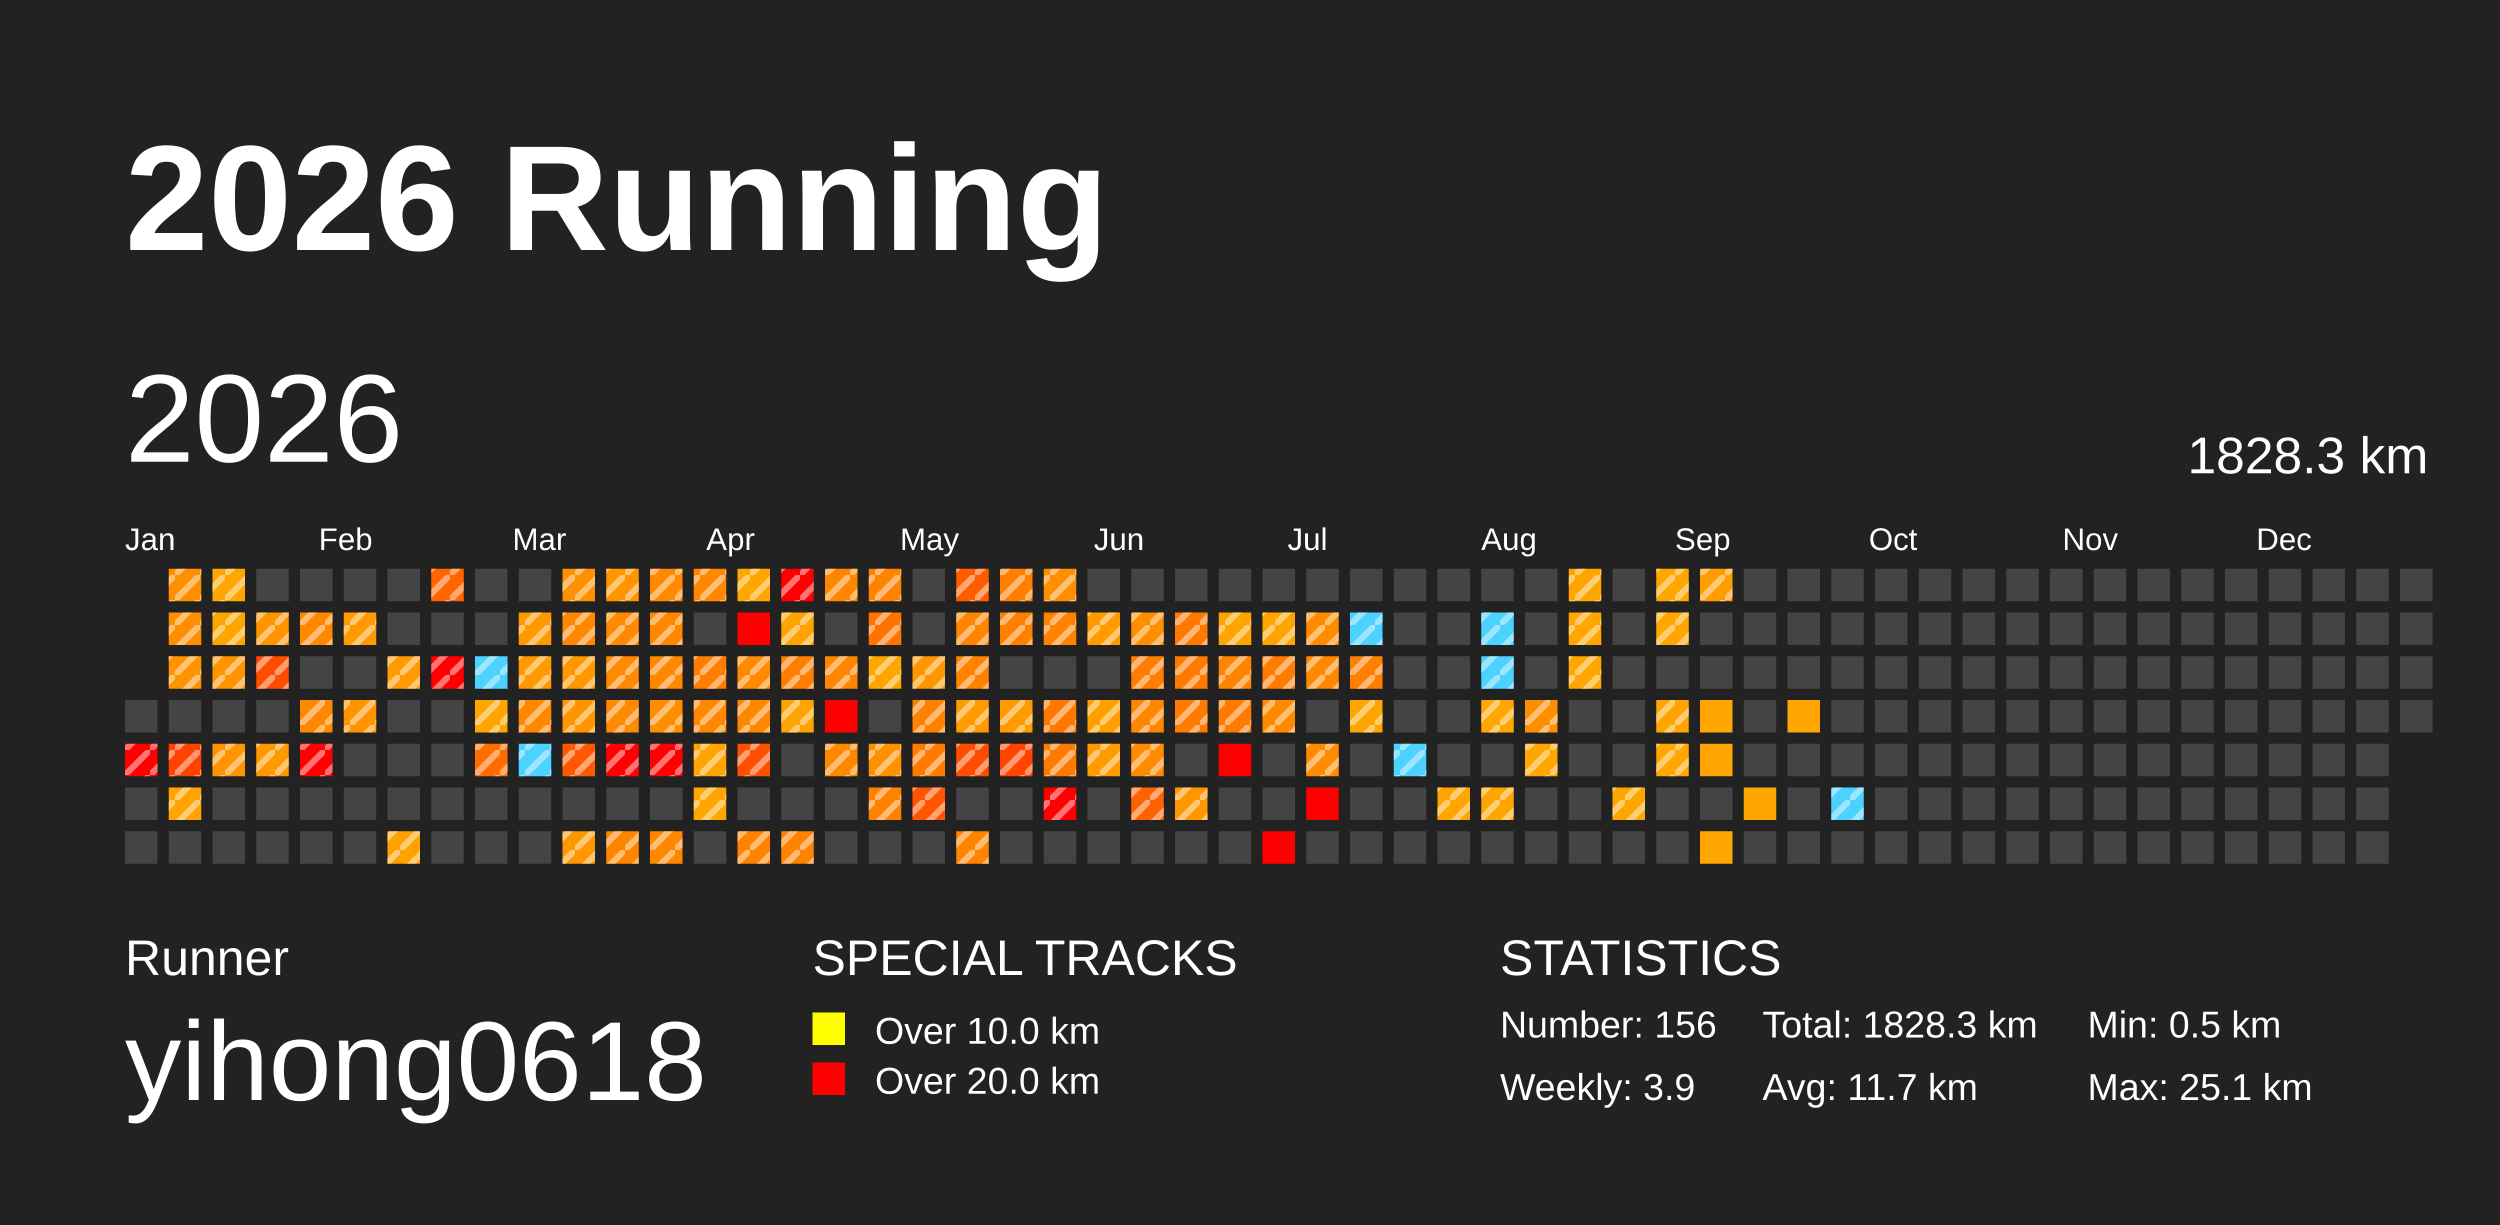
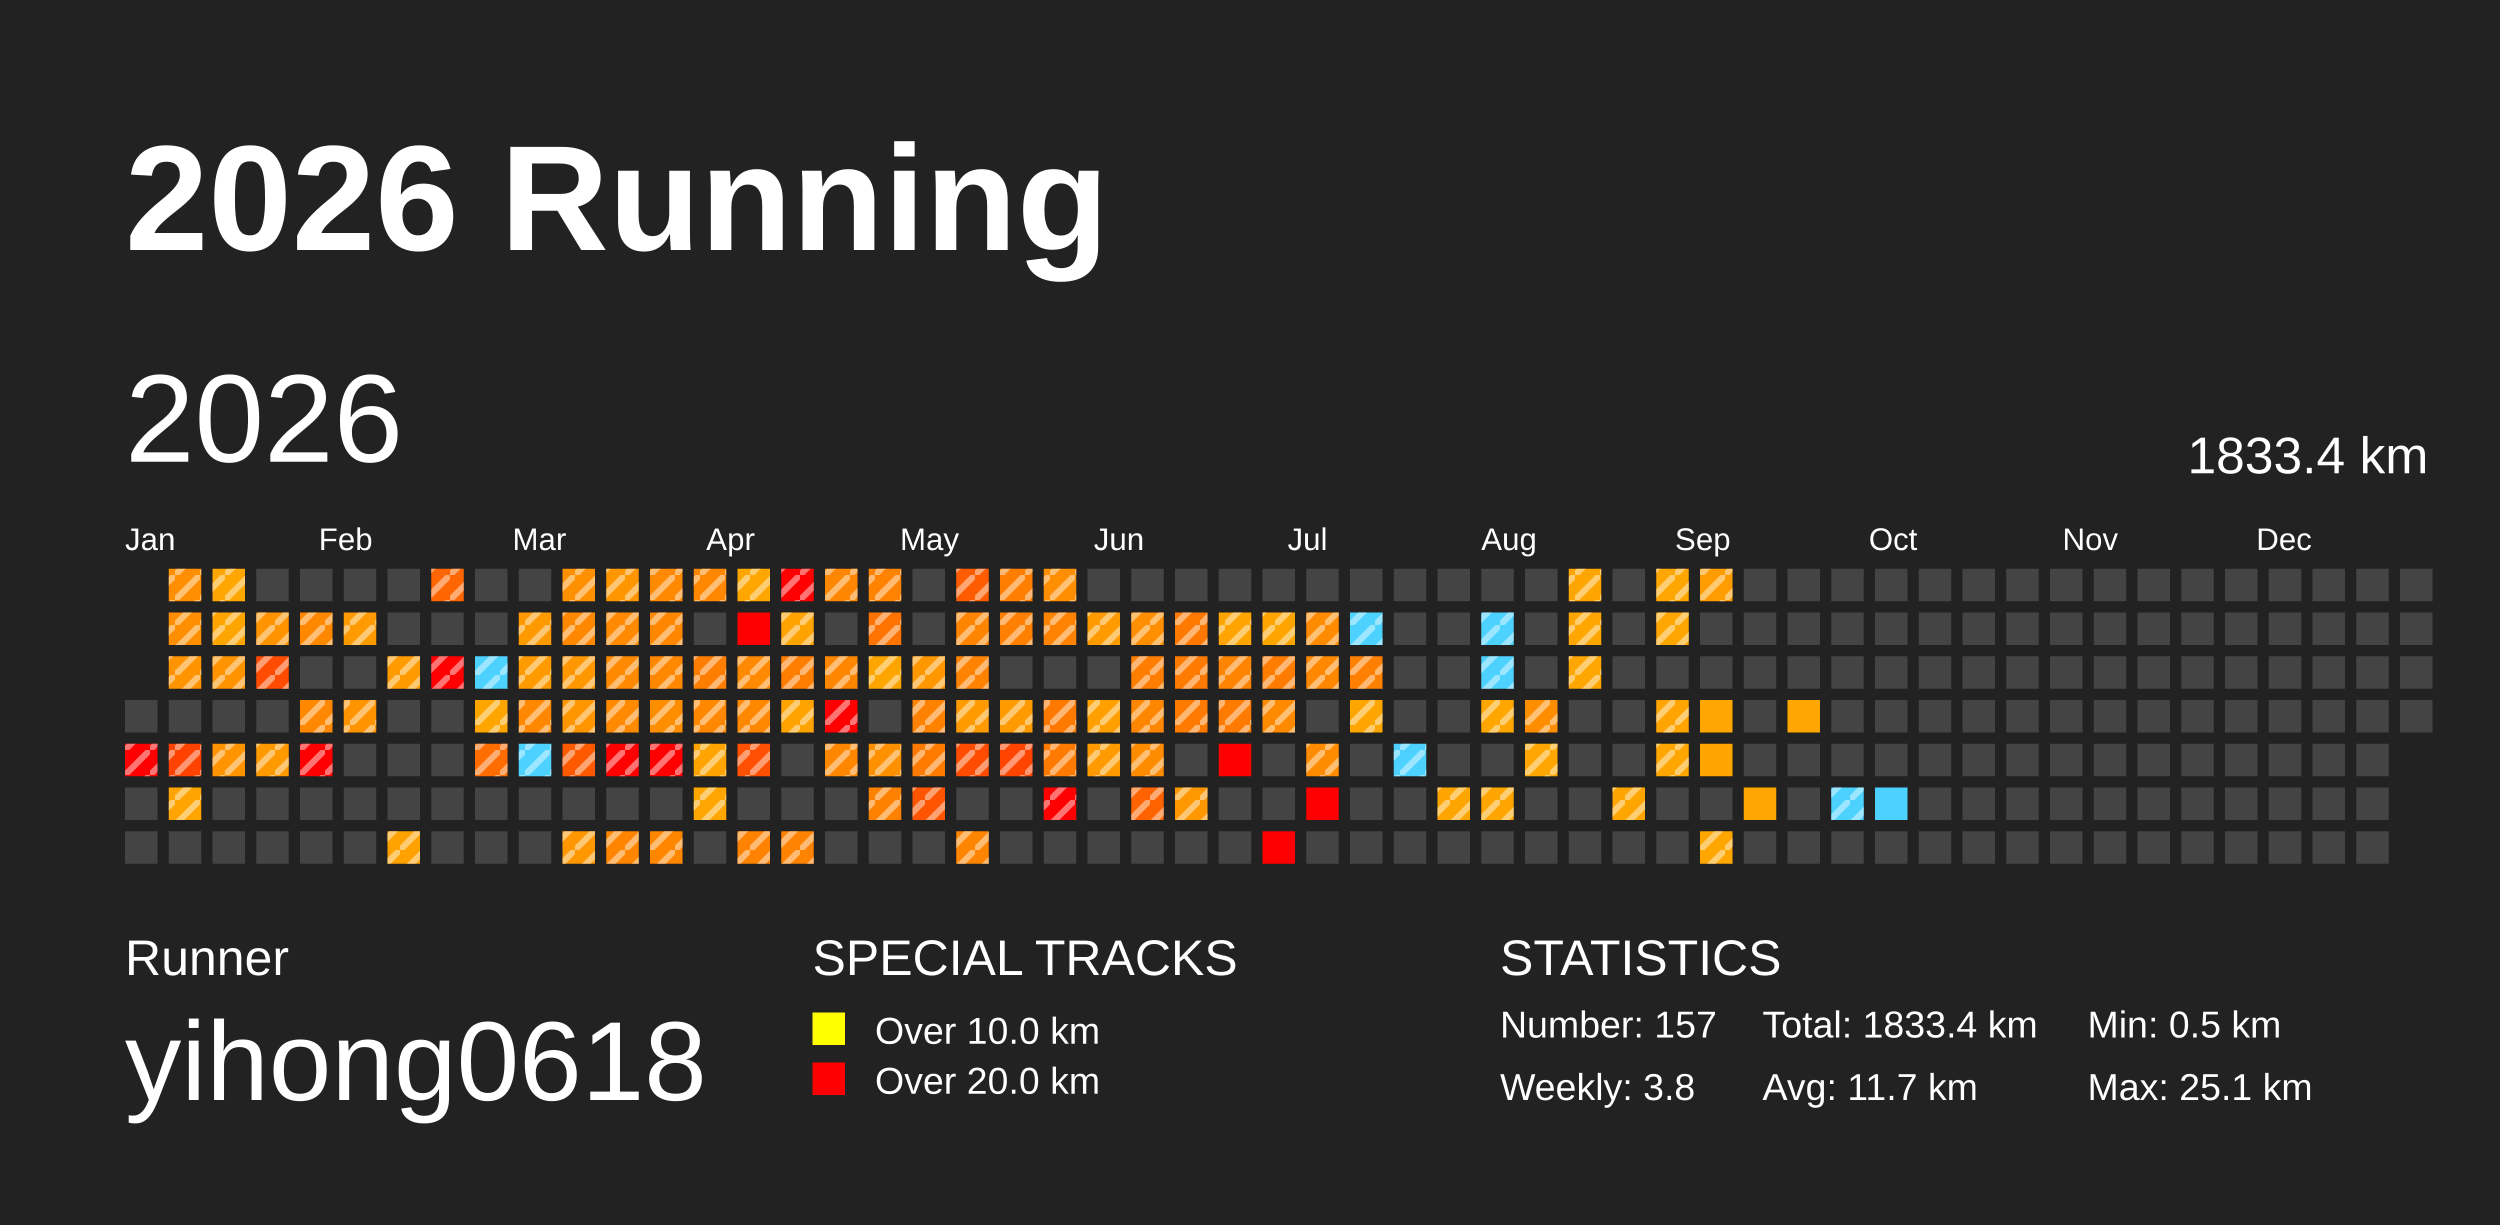
<svg xmlns="http://www.w3.org/2000/svg" baseProfile="full" height="98mm" version="1.1" viewBox="0,0,200,98" width="200mm">
  <defs>
    <pattern height="2" id="indoor-stripe" patternUnits="userSpaceOnUse" width="2">
      <line stroke="white" stroke-opacity="0.45" stroke-width="0.5" x1="0" x2="2" y1="2" y2="0" />
    </pattern>
  </defs>
  <rect fill="#222222" height="98" width="200" x="0" y="0" />
  <text fill="#FFFFFF" style="font-size:12px; font-family:Arial; font-weight:bold;" x="10" y="20">2026 Running</text>
  <text fill="#FFFFFF" style="font-size:4px; font-family:Arial" x="10" y="78">Runner</text>
  <text fill="#FFFFFF" style="font-size:9px; font-family:Arial" x="10" y="88">yihong0618</text>
  <text fill="#FFFFFF" style="font-size:4px; font-family:Arial" x="65" y="78">SPECIAL TRACKS</text>
  <rect fill="yellow" height="2.6" width="2.6" x="65" y="81" />
  <text fill="#FFFFFF" style="font-size:3px; font-family:Arial" x="70" y="83.5">Over 10.0 km</text>
  <rect fill="red" height="2.6" width="2.6" x="65" y="85" />
  <text fill="#FFFFFF" style="font-size:3px; font-family:Arial" x="70" y="87.5">Over 20.0 km</text>
  <text fill="#FFFFFF" style="font-size:4px; font-family:Arial" x="120" y="78">STATISTICS</text>
-   <text fill="#FFFFFF" style="font-size:3px; font-family:Arial" x="120" y="83">Number: 156</text>
-   <text fill="#FFFFFF" style="font-size:3px; font-family:Arial" x="120" y="88">Weekly: 3.9</text>
-   <text fill="#FFFFFF" style="font-size:3px; font-family:Arial" x="141" y="83">Total: 1828.3 km</text>
+   <text fill="#FFFFFF" style="font-size:3px; font-family:Arial" x="120" y="83">Number: 157</text>
+   <text fill="#FFFFFF" style="font-size:3px; font-family:Arial" x="120" y="88">Weekly: 3.8</text>
+   <text fill="#FFFFFF" style="font-size:3px; font-family:Arial" x="141" y="83">Total: 1833.4 km</text>
  <text fill="#FFFFFF" style="font-size:3px; font-family:Arial" x="141" y="88">Avg: 11.7 km</text>
  <text fill="#FFFFFF" style="font-size:3px; font-family:Arial" x="167" y="83">Min: 0.5 km</text>
  <text fill="#FFFFFF" style="font-size:3px; font-family:Arial" x="167" y="88">Max: 25.1 km</text>
  <text dominant-baseline="hanging" fill="#FFFFFF" style="font-size:10.0px; font-family:Arial;" x="10" y="30">2026</text>
-   <text dominant-baseline="hanging" fill="#FFFFFF" style="font-size:4.125px; font-family:Arial;" x="175" y="35">1828.3 km</text>
+   <text dominant-baseline="hanging" fill="#FFFFFF" style="font-size:4.125px; font-family:Arial;" x="175" y="35">1833.4 km</text>
  <text fill="#FFFFFF" style="font-size:2.5px; font-family:Arial" x="10.0" y="44">Jan</text>
  <text fill="#FFFFFF" style="font-size:2.5px; font-family:Arial" x="25.5" y="44">Feb</text>
  <text fill="#FFFFFF" style="font-size:2.5px; font-family:Arial" x="41.0" y="44">Mar</text>
  <text fill="#FFFFFF" style="font-size:2.5px; font-family:Arial" x="56.5" y="44">Apr</text>
  <text fill="#FFFFFF" style="font-size:2.5px; font-family:Arial" x="72.0" y="44">May</text>
  <text fill="#FFFFFF" style="font-size:2.5px; font-family:Arial" x="87.5" y="44">Jun</text>
  <text fill="#FFFFFF" style="font-size:2.5px; font-family:Arial" x="103.0" y="44">Jul</text>
  <text fill="#FFFFFF" style="font-size:2.5px; font-family:Arial" x="118.5" y="44">Aug</text>
  <text fill="#FFFFFF" style="font-size:2.5px; font-family:Arial" x="134.0" y="44">Sep</text>
  <text fill="#FFFFFF" style="font-size:2.5px; font-family:Arial" x="149.5" y="44">Oct</text>
  <text fill="#FFFFFF" style="font-size:2.5px; font-family:Arial" x="165.0" y="44">Nov</text>
  <text fill="#FFFFFF" style="font-size:2.5px; font-family:Arial" x="180.5" y="44">Dec</text>
  <rect fill="#444444" height="2.6" width="2.6" x="10.0" y="56.0" />
  <rect fill="red" height="2.6" width="2.6" x="10.0" y="59.5" />
  <rect fill="url(#indoor-stripe)" height="2.6" style="pointer-events: none;" width="2.6" x="10.0" y="59.5" />
  <rect fill="#444444" height="2.6" width="2.6" x="10.0" y="63.0" />
  <rect fill="#444444" height="2.6" width="2.6" x="10.0" y="66.5" />
  <rect fill="#ff8f00" height="2.6" width="2.6" x="13.5" y="45.5" />
  <rect fill="url(#indoor-stripe)" height="2.6" style="pointer-events: none;" width="2.6" x="13.5" y="45.5" />
  <rect fill="#ff8f00" height="2.6" width="2.6" x="13.5" y="49.0" />
  <rect fill="url(#indoor-stripe)" height="2.6" style="pointer-events: none;" width="2.6" x="13.5" y="49.0" />
  <rect fill="#ff9300" height="2.6" width="2.6" x="13.5" y="52.5" />
  <rect fill="url(#indoor-stripe)" height="2.6" style="pointer-events: none;" width="2.6" x="13.5" y="52.5" />
  <rect fill="#444444" height="2.6" width="2.6" x="13.5" y="56.0" />
  <rect fill="#ff4200" height="2.6" width="2.6" x="13.5" y="59.5" />
  <rect fill="url(#indoor-stripe)" height="2.6" style="pointer-events: none;" width="2.6" x="13.5" y="59.5" />
  <rect fill="#ffa400" height="2.6" width="2.6" x="13.5" y="63.0" />
  <rect fill="url(#indoor-stripe)" height="2.6" style="pointer-events: none;" width="2.6" x="13.5" y="63.0" />
  <rect fill="#444444" height="2.6" width="2.6" x="13.5" y="66.5" />
  <rect fill="#ffa600" height="2.6" width="2.6" x="17.0" y="45.5" />
  <rect fill="url(#indoor-stripe)" height="2.6" style="pointer-events: none;" width="2.6" x="17.0" y="45.5" />
  <rect fill="#ffa500" height="2.6" width="2.6" x="17.0" y="49.0" />
  <rect fill="url(#indoor-stripe)" height="2.6" style="pointer-events: none;" width="2.6" x="17.0" y="49.0" />
  <rect fill="#ff9300" height="2.6" width="2.6" x="17.0" y="52.5" />
  <rect fill="url(#indoor-stripe)" height="2.6" style="pointer-events: none;" width="2.6" x="17.0" y="52.5" />
  <rect fill="#444444" height="2.6" width="2.6" x="17.0" y="56.0" />
  <rect fill="#ff9400" height="2.6" width="2.6" x="17.0" y="59.5" />
  <rect fill="url(#indoor-stripe)" height="2.6" style="pointer-events: none;" width="2.6" x="17.0" y="59.5" />
  <rect fill="#444444" height="2.6" width="2.6" x="17.0" y="63.0" />
  <rect fill="#444444" height="2.6" width="2.6" x="17.0" y="66.5" />
  <rect fill="#444444" height="2.6" width="2.6" x="20.5" y="45.5" />
  <rect fill="#ff9400" height="2.6" width="2.6" x="20.5" y="49.0" />
  <rect fill="url(#indoor-stripe)" height="2.6" style="pointer-events: none;" width="2.6" x="20.5" y="49.0" />
  <rect fill="#ff4c00" height="2.6" width="2.6" x="20.5" y="52.5" />
  <rect fill="url(#indoor-stripe)" height="2.6" style="pointer-events: none;" width="2.6" x="20.5" y="52.5" />
  <rect fill="#444444" height="2.6" width="2.6" x="20.5" y="56.0" />
  <rect fill="#ff9900" height="2.6" width="2.6" x="20.5" y="59.5" />
  <rect fill="url(#indoor-stripe)" height="2.6" style="pointer-events: none;" width="2.6" x="20.5" y="59.5" />
  <rect fill="#444444" height="2.6" width="2.6" x="20.5" y="63.0" />
  <rect fill="#444444" height="2.6" width="2.6" x="20.5" y="66.5" />
  <rect fill="#444444" height="2.6" width="2.6" x="24.0" y="45.5" />
  <rect fill="#ff8800" height="2.6" width="2.6" x="24.0" y="49.0" />
  <rect fill="url(#indoor-stripe)" height="2.6" style="pointer-events: none;" width="2.6" x="24.0" y="49.0" />
  <rect fill="#444444" height="2.6" width="2.6" x="24.0" y="52.5" />
  <rect fill="#ff8800" height="2.6" width="2.6" x="24.0" y="56.0" />
  <rect fill="url(#indoor-stripe)" height="2.6" style="pointer-events: none;" width="2.6" x="24.0" y="56.0" />
  <rect fill="red" height="2.6" width="2.6" x="24.0" y="59.5" />
  <rect fill="url(#indoor-stripe)" height="2.6" style="pointer-events: none;" width="2.6" x="24.0" y="59.5" />
  <rect fill="#444444" height="2.6" width="2.6" x="24.0" y="63.0" />
  <rect fill="#444444" height="2.6" width="2.6" x="24.0" y="66.5" />
  <rect fill="#444444" height="2.6" width="2.6" x="27.5" y="45.5" />
  <rect fill="#ff9b00" height="2.6" width="2.6" x="27.5" y="49.0" />
  <rect fill="url(#indoor-stripe)" height="2.6" style="pointer-events: none;" width="2.6" x="27.5" y="49.0" />
  <rect fill="#444444" height="2.6" width="2.6" x="27.5" y="52.5" />
  <rect fill="#ff9400" height="2.6" width="2.6" x="27.5" y="56.0" />
  <rect fill="url(#indoor-stripe)" height="2.6" style="pointer-events: none;" width="2.6" x="27.5" y="56.0" />
  <rect fill="#444444" height="2.6" width="2.6" x="27.5" y="59.5" />
  <rect fill="#444444" height="2.6" width="2.6" x="27.5" y="63.0" />
  <rect fill="#444444" height="2.6" width="2.6" x="27.5" y="66.5" />
  <rect fill="#444444" height="2.6" width="2.6" x="31.0" y="45.5" />
  <rect fill="#444444" height="2.6" width="2.6" x="31.0" y="49.0" />
  <rect fill="#ff9b00" height="2.6" width="2.6" x="31.0" y="52.5" />
  <rect fill="url(#indoor-stripe)" height="2.6" style="pointer-events: none;" width="2.6" x="31.0" y="52.5" />
  <rect fill="#444444" height="2.6" width="2.6" x="31.0" y="56.0" />
  <rect fill="#444444" height="2.6" width="2.6" x="31.0" y="59.5" />
  <rect fill="#444444" height="2.6" width="2.6" x="31.0" y="63.0" />
  <rect fill="#ffa200" height="2.6" width="2.6" x="31.0" y="66.5" />
  <rect fill="url(#indoor-stripe)" height="2.6" style="pointer-events: none;" width="2.6" x="31.0" y="66.5" />
  <rect fill="#ff6500" height="2.6" width="2.6" x="34.5" y="45.5" />
  <rect fill="url(#indoor-stripe)" height="2.6" style="pointer-events: none;" width="2.6" x="34.5" y="45.5" />
  <rect fill="#444444" height="2.6" width="2.6" x="34.5" y="49.0" />
  <rect fill="red" height="2.6" width="2.6" x="34.5" y="52.5" />
  <rect fill="url(#indoor-stripe)" height="2.6" style="pointer-events: none;" width="2.6" x="34.5" y="52.5" />
  <rect fill="#444444" height="2.6" width="2.6" x="34.5" y="56.0" />
  <rect fill="#444444" height="2.6" width="2.6" x="34.5" y="59.5" />
  <rect fill="#444444" height="2.6" width="2.6" x="34.5" y="63.0" />
  <rect fill="#444444" height="2.6" width="2.6" x="34.5" y="66.5" />
  <rect fill="#444444" height="2.6" width="2.6" x="38.0" y="45.5" />
  <rect fill="#444444" height="2.6" width="2.6" x="38.0" y="49.0" />
  <rect fill="#4dd2ff" height="2.6" width="2.6" x="38.0" y="52.5" />
  <rect fill="url(#indoor-stripe)" height="2.6" style="pointer-events: none;" width="2.6" x="38.0" y="52.5" />
  <rect fill="#ffa500" height="2.6" width="2.6" x="38.0" y="56.0" />
  <rect fill="url(#indoor-stripe)" height="2.6" style="pointer-events: none;" width="2.6" x="38.0" y="56.0" />
  <rect fill="#ff6c00" height="2.6" width="2.6" x="38.0" y="59.5" />
  <rect fill="url(#indoor-stripe)" height="2.6" style="pointer-events: none;" width="2.6" x="38.0" y="59.5" />
  <rect fill="#444444" height="2.6" width="2.6" x="38.0" y="63.0" />
  <rect fill="#444444" height="2.6" width="2.6" x="38.0" y="66.5" />
  <rect fill="#444444" height="2.6" width="2.6" x="41.5" y="45.5" />
  <rect fill="#ff9900" height="2.6" width="2.6" x="41.5" y="49.0" />
  <rect fill="url(#indoor-stripe)" height="2.6" style="pointer-events: none;" width="2.6" x="41.5" y="49.0" />
  <rect fill="#ff9b00" height="2.6" width="2.6" x="41.5" y="52.5" />
  <rect fill="url(#indoor-stripe)" height="2.6" style="pointer-events: none;" width="2.6" x="41.5" y="52.5" />
  <rect fill="#ff8800" height="2.6" width="2.6" x="41.5" y="56.0" />
  <rect fill="url(#indoor-stripe)" height="2.6" style="pointer-events: none;" width="2.6" x="41.5" y="56.0" />
  <rect fill="#4dd2ff" height="2.6" width="2.6" x="41.5" y="59.5" />
  <rect fill="url(#indoor-stripe)" height="2.6" style="pointer-events: none;" width="2.6" x="41.5" y="59.5" />
  <rect fill="#444444" height="2.6" width="2.6" x="41.5" y="63.0" />
  <rect fill="#444444" height="2.6" width="2.6" x="41.5" y="66.5" />
  <rect fill="#ff9000" height="2.6" width="2.6" x="45.0" y="45.5" />
  <rect fill="url(#indoor-stripe)" height="2.6" style="pointer-events: none;" width="2.6" x="45.0" y="45.5" />
  <rect fill="#ff8800" height="2.6" width="2.6" x="45.0" y="49.0" />
  <rect fill="url(#indoor-stripe)" height="2.6" style="pointer-events: none;" width="2.6" x="45.0" y="49.0" />
  <rect fill="#ff9700" height="2.6" width="2.6" x="45.0" y="52.5" />
  <rect fill="url(#indoor-stripe)" height="2.6" style="pointer-events: none;" width="2.6" x="45.0" y="52.5" />
  <rect fill="#ff9600" height="2.6" width="2.6" x="45.0" y="56.0" />
  <rect fill="url(#indoor-stripe)" height="2.6" style="pointer-events: none;" width="2.6" x="45.0" y="56.0" />
  <rect fill="#ff5900" height="2.6" width="2.6" x="45.0" y="59.5" />
  <rect fill="url(#indoor-stripe)" height="2.6" style="pointer-events: none;" width="2.6" x="45.0" y="59.5" />
  <rect fill="#444444" height="2.6" width="2.6" x="45.0" y="63.0" />
  <rect fill="#ff9700" height="2.6" width="2.6" x="45.0" y="66.5" />
  <rect fill="url(#indoor-stripe)" height="2.6" style="pointer-events: none;" width="2.6" x="45.0" y="66.5" />
  <rect fill="#ff9600" height="2.6" width="2.6" x="48.5" y="45.5" />
  <rect fill="url(#indoor-stripe)" height="2.6" style="pointer-events: none;" width="2.6" x="48.5" y="45.5" />
  <rect fill="#ff8900" height="2.6" width="2.6" x="48.5" y="49.0" />
  <rect fill="url(#indoor-stripe)" height="2.6" style="pointer-events: none;" width="2.6" x="48.5" y="49.0" />
  <rect fill="#ff8900" height="2.6" width="2.6" x="48.5" y="52.5" />
  <rect fill="url(#indoor-stripe)" height="2.6" style="pointer-events: none;" width="2.6" x="48.5" y="52.5" />
  <rect fill="#ff8900" height="2.6" width="2.6" x="48.5" y="56.0" />
  <rect fill="url(#indoor-stripe)" height="2.6" style="pointer-events: none;" width="2.6" x="48.5" y="56.0" />
  <rect fill="red" height="2.6" width="2.6" x="48.5" y="59.5" />
  <rect fill="url(#indoor-stripe)" height="2.6" style="pointer-events: none;" width="2.6" x="48.5" y="59.5" />
  <rect fill="#444444" height="2.6" width="2.6" x="48.5" y="63.0" />
  <rect fill="#ff8500" height="2.6" width="2.6" x="48.5" y="66.5" />
  <rect fill="url(#indoor-stripe)" height="2.6" style="pointer-events: none;" width="2.6" x="48.5" y="66.5" />
  <rect fill="#ff8900" height="2.6" width="2.6" x="52.0" y="45.5" />
  <rect fill="url(#indoor-stripe)" height="2.6" style="pointer-events: none;" width="2.6" x="52.0" y="45.5" />
  <rect fill="#ff8700" height="2.6" width="2.6" x="52.0" y="49.0" />
  <rect fill="url(#indoor-stripe)" height="2.6" style="pointer-events: none;" width="2.6" x="52.0" y="49.0" />
  <rect fill="#ff8800" height="2.6" width="2.6" x="52.0" y="52.5" />
  <rect fill="url(#indoor-stripe)" height="2.6" style="pointer-events: none;" width="2.6" x="52.0" y="52.5" />
  <rect fill="#ff8d00" height="2.6" width="2.6" x="52.0" y="56.0" />
  <rect fill="url(#indoor-stripe)" height="2.6" style="pointer-events: none;" width="2.6" x="52.0" y="56.0" />
  <rect fill="red" height="2.6" width="2.6" x="52.0" y="59.5" />
  <rect fill="url(#indoor-stripe)" height="2.6" style="pointer-events: none;" width="2.6" x="52.0" y="59.5" />
  <rect fill="#444444" height="2.6" width="2.6" x="52.0" y="63.0" />
  <rect fill="#ff8700" height="2.6" width="2.6" x="52.0" y="66.5" />
  <rect fill="url(#indoor-stripe)" height="2.6" style="pointer-events: none;" width="2.6" x="52.0" y="66.5" />
  <rect fill="#ff8800" height="2.6" width="2.6" x="55.5" y="45.5" />
  <rect fill="url(#indoor-stripe)" height="2.6" style="pointer-events: none;" width="2.6" x="55.5" y="45.5" />
  <rect fill="#444444" height="2.6" width="2.6" x="55.5" y="49.0" />
  <rect fill="#ff7d00" height="2.6" width="2.6" x="55.5" y="52.5" />
  <rect fill="url(#indoor-stripe)" height="2.6" style="pointer-events: none;" width="2.6" x="55.5" y="52.5" />
  <rect fill="#ff8800" height="2.6" width="2.6" x="55.5" y="56.0" />
  <rect fill="url(#indoor-stripe)" height="2.6" style="pointer-events: none;" width="2.6" x="55.5" y="56.0" />
  <rect fill="#ffa400" height="2.6" width="2.6" x="55.5" y="59.5" />
  <rect fill="url(#indoor-stripe)" height="2.6" style="pointer-events: none;" width="2.6" x="55.5" y="59.5" />
  <rect fill="#ffa600" height="2.6" width="2.6" x="55.5" y="63.0" />
  <rect fill="url(#indoor-stripe)" height="2.6" style="pointer-events: none;" width="2.6" x="55.5" y="63.0" />
  <rect fill="#444444" height="2.6" width="2.6" x="55.5" y="66.5" />
  <rect fill="#ffa600" height="2.6" width="2.6" x="59.0" y="45.5" />
  <rect fill="url(#indoor-stripe)" height="2.6" style="pointer-events: none;" width="2.6" x="59.0" y="45.5" />
  <rect fill="red" height="2.6" width="2.6" x="59.0" y="49.0" />
  <rect fill="#ff8900" height="2.6" width="2.6" x="59.0" y="52.5" />
  <rect fill="url(#indoor-stripe)" height="2.6" style="pointer-events: none;" width="2.6" x="59.0" y="52.5" />
  <rect fill="#ff8800" height="2.6" width="2.6" x="59.0" y="56.0" />
  <rect fill="url(#indoor-stripe)" height="2.6" style="pointer-events: none;" width="2.6" x="59.0" y="56.0" />
  <rect fill="#ff4f00" height="2.6" width="2.6" x="59.0" y="59.5" />
  <rect fill="url(#indoor-stripe)" height="2.6" style="pointer-events: none;" width="2.6" x="59.0" y="59.5" />
  <rect fill="#444444" height="2.6" width="2.6" x="59.0" y="63.0" />
  <rect fill="#ff8200" height="2.6" width="2.6" x="59.0" y="66.5" />
  <rect fill="url(#indoor-stripe)" height="2.6" style="pointer-events: none;" width="2.6" x="59.0" y="66.5" />
  <rect fill="red" height="2.6" width="2.6" x="62.5" y="45.5" />
  <rect fill="url(#indoor-stripe)" height="2.6" style="pointer-events: none;" width="2.6" x="62.5" y="45.5" />
  <rect fill="#ffa300" height="2.6" width="2.6" x="62.5" y="49.0" />
  <rect fill="url(#indoor-stripe)" height="2.6" style="pointer-events: none;" width="2.6" x="62.5" y="49.0" />
  <rect fill="#ff7e00" height="2.6" width="2.6" x="62.5" y="52.5" />
  <rect fill="url(#indoor-stripe)" height="2.6" style="pointer-events: none;" width="2.6" x="62.5" y="52.5" />
  <rect fill="#ffa300" height="2.6" width="2.6" x="62.5" y="56.0" />
  <rect fill="url(#indoor-stripe)" height="2.6" style="pointer-events: none;" width="2.6" x="62.5" y="56.0" />
  <rect fill="#444444" height="2.6" width="2.6" x="62.5" y="59.5" />
  <rect fill="#444444" height="2.6" width="2.6" x="62.5" y="63.0" />
  <rect fill="#ff8200" height="2.6" width="2.6" x="62.5" y="66.5" />
  <rect fill="url(#indoor-stripe)" height="2.6" style="pointer-events: none;" width="2.6" x="62.5" y="66.5" />
  <rect fill="#ff8600" height="2.6" width="2.6" x="66.0" y="45.5" />
  <rect fill="url(#indoor-stripe)" height="2.6" style="pointer-events: none;" width="2.6" x="66.0" y="45.5" />
  <rect fill="#444444" height="2.6" width="2.6" x="66.0" y="49.0" />
  <rect fill="#ff8600" height="2.6" width="2.6" x="66.0" y="52.5" />
  <rect fill="url(#indoor-stripe)" height="2.6" style="pointer-events: none;" width="2.6" x="66.0" y="52.5" />
  <rect fill="red" height="2.6" width="2.6" x="66.0" y="56.0" />
+   <rect fill="url(#indoor-stripe)" height="2.6" style="pointer-events: none;" width="2.6" x="66.0" y="56.0" />
  <rect fill="#ff8700" height="2.6" width="2.6" x="66.0" y="59.5" />
  <rect fill="url(#indoor-stripe)" height="2.6" style="pointer-events: none;" width="2.6" x="66.0" y="59.5" />
  <rect fill="#444444" height="2.6" width="2.6" x="66.0" y="63.0" />
  <rect fill="#444444" height="2.6" width="2.6" x="66.0" y="66.5" />
  <rect fill="#ff8200" height="2.6" width="2.6" x="69.5" y="45.5" />
  <rect fill="url(#indoor-stripe)" height="2.6" style="pointer-events: none;" width="2.6" x="69.5" y="45.5" />
  <rect fill="#ff7300" height="2.6" width="2.6" x="69.5" y="49.0" />
  <rect fill="url(#indoor-stripe)" height="2.6" style="pointer-events: none;" width="2.6" x="69.5" y="49.0" />
  <rect fill="#ffa500" height="2.6" width="2.6" x="69.5" y="52.5" />
  <rect fill="url(#indoor-stripe)" height="2.6" style="pointer-events: none;" width="2.6" x="69.5" y="52.5" />
  <rect fill="#444444" height="2.6" width="2.6" x="69.5" y="56.0" />
  <rect fill="#ff9000" height="2.6" width="2.6" x="69.5" y="59.5" />
  <rect fill="url(#indoor-stripe)" height="2.6" style="pointer-events: none;" width="2.6" x="69.5" y="59.5" />
  <rect fill="#ff8100" height="2.6" width="2.6" x="69.5" y="63.0" />
  <rect fill="url(#indoor-stripe)" height="2.6" style="pointer-events: none;" width="2.6" x="69.5" y="63.0" />
  <rect fill="#444444" height="2.6" width="2.6" x="69.5" y="66.5" />
  <rect fill="#444444" height="2.6" width="2.6" x="73.0" y="45.5" />
  <rect fill="#444444" height="2.6" width="2.6" x="73.0" y="49.0" />
  <rect fill="#ff9700" height="2.6" width="2.6" x="73.0" y="52.5" />
  <rect fill="url(#indoor-stripe)" height="2.6" style="pointer-events: none;" width="2.6" x="73.0" y="52.5" />
  <rect fill="#ff8100" height="2.6" width="2.6" x="73.0" y="56.0" />
  <rect fill="url(#indoor-stripe)" height="2.6" style="pointer-events: none;" width="2.6" x="73.0" y="56.0" />
  <rect fill="#ff7b00" height="2.6" width="2.6" x="73.0" y="59.5" />
  <rect fill="url(#indoor-stripe)" height="2.6" style="pointer-events: none;" width="2.6" x="73.0" y="59.5" />
  <rect fill="#ff5500" height="2.6" width="2.6" x="73.0" y="63.0" />
  <rect fill="url(#indoor-stripe)" height="2.6" style="pointer-events: none;" width="2.6" x="73.0" y="63.0" />
  <rect fill="#444444" height="2.6" width="2.6" x="73.0" y="66.5" />
  <rect fill="#ff5c00" height="2.6" width="2.6" x="76.5" y="45.5" />
  <rect fill="url(#indoor-stripe)" height="2.6" style="pointer-events: none;" width="2.6" x="76.5" y="45.5" />
  <rect fill="#ff8500" height="2.6" width="2.6" x="76.5" y="49.0" />
  <rect fill="url(#indoor-stripe)" height="2.6" style="pointer-events: none;" width="2.6" x="76.5" y="49.0" />
  <rect fill="#ff8200" height="2.6" width="2.6" x="76.5" y="52.5" />
  <rect fill="url(#indoor-stripe)" height="2.6" style="pointer-events: none;" width="2.6" x="76.5" y="52.5" />
  <rect fill="#ff9b00" height="2.6" width="2.6" x="76.5" y="56.0" />
  <rect fill="url(#indoor-stripe)" height="2.6" style="pointer-events: none;" width="2.6" x="76.5" y="56.0" />
  <rect fill="#ff4c00" height="2.6" width="2.6" x="76.5" y="59.5" />
  <rect fill="url(#indoor-stripe)" height="2.6" style="pointer-events: none;" width="2.6" x="76.5" y="59.5" />
  <rect fill="#444444" height="2.6" width="2.6" x="76.5" y="63.0" />
  <rect fill="#ff8500" height="2.6" width="2.6" x="76.5" y="66.5" />
  <rect fill="url(#indoor-stripe)" height="2.6" style="pointer-events: none;" width="2.6" x="76.5" y="66.5" />
  <rect fill="#ff7e00" height="2.6" width="2.6" x="80.0" y="45.5" />
  <rect fill="url(#indoor-stripe)" height="2.6" style="pointer-events: none;" width="2.6" x="80.0" y="45.5" />
  <rect fill="#ff8000" height="2.6" width="2.6" x="80.0" y="49.0" />
  <rect fill="url(#indoor-stripe)" height="2.6" style="pointer-events: none;" width="2.6" x="80.0" y="49.0" />
  <rect fill="#444444" height="2.6" width="2.6" x="80.0" y="52.5" />
  <rect fill="#ff9a00" height="2.6" width="2.6" x="80.0" y="56.0" />
  <rect fill="url(#indoor-stripe)" height="2.6" style="pointer-events: none;" width="2.6" x="80.0" y="56.0" />
  <rect fill="#ff4400" height="2.6" width="2.6" x="80.0" y="59.5" />
  <rect fill="url(#indoor-stripe)" height="2.6" style="pointer-events: none;" width="2.6" x="80.0" y="59.5" />
  <rect fill="#444444" height="2.6" width="2.6" x="80.0" y="63.0" />
  <rect fill="#444444" height="2.6" width="2.6" x="80.0" y="66.5" />
  <rect fill="#ff8e00" height="2.6" width="2.6" x="83.5" y="45.5" />
  <rect fill="url(#indoor-stripe)" height="2.6" style="pointer-events: none;" width="2.6" x="83.5" y="45.5" />
  <rect fill="#ff8200" height="2.6" width="2.6" x="83.5" y="49.0" />
  <rect fill="url(#indoor-stripe)" height="2.6" style="pointer-events: none;" width="2.6" x="83.5" y="49.0" />
  <rect fill="#444444" height="2.6" width="2.6" x="83.5" y="52.5" />
  <rect fill="#ff7900" height="2.6" width="2.6" x="83.5" y="56.0" />
  <rect fill="url(#indoor-stripe)" height="2.6" style="pointer-events: none;" width="2.6" x="83.5" y="56.0" />
  <rect fill="#ff7a00" height="2.6" width="2.6" x="83.5" y="59.5" />
  <rect fill="url(#indoor-stripe)" height="2.6" style="pointer-events: none;" width="2.6" x="83.5" y="59.5" />
  <rect fill="red" height="2.6" width="2.6" x="83.5" y="63.0" />
  <rect fill="url(#indoor-stripe)" height="2.6" style="pointer-events: none;" width="2.6" x="83.5" y="63.0" />
  <rect fill="#444444" height="2.6" width="2.6" x="83.5" y="66.5" />
  <rect fill="#444444" height="2.6" width="2.6" x="87.0" y="45.5" />
  <rect fill="#ff9b00" height="2.6" width="2.6" x="87.0" y="49.0" />
  <rect fill="url(#indoor-stripe)" height="2.6" style="pointer-events: none;" width="2.6" x="87.0" y="49.0" />
  <rect fill="#444444" height="2.6" width="2.6" x="87.0" y="52.5" />
  <rect fill="#ffa000" height="2.6" width="2.6" x="87.0" y="56.0" />
  <rect fill="url(#indoor-stripe)" height="2.6" style="pointer-events: none;" width="2.6" x="87.0" y="56.0" />
  <rect fill="#ff9b00" height="2.6" width="2.6" x="87.0" y="59.5" />
  <rect fill="url(#indoor-stripe)" height="2.6" style="pointer-events: none;" width="2.6" x="87.0" y="59.5" />
  <rect fill="#444444" height="2.6" width="2.6" x="87.0" y="63.0" />
  <rect fill="#444444" height="2.6" width="2.6" x="87.0" y="66.5" />
  <rect fill="#444444" height="2.6" width="2.6" x="90.5" y="45.5" />
  <rect fill="#ff8f00" height="2.6" width="2.6" x="90.5" y="49.0" />
  <rect fill="url(#indoor-stripe)" height="2.6" style="pointer-events: none;" width="2.6" x="90.5" y="49.0" />
  <rect fill="#ff7d00" height="2.6" width="2.6" x="90.5" y="52.5" />
  <rect fill="url(#indoor-stripe)" height="2.6" style="pointer-events: none;" width="2.6" x="90.5" y="52.5" />
  <rect fill="#ff8600" height="2.6" width="2.6" x="90.5" y="56.0" />
  <rect fill="url(#indoor-stripe)" height="2.6" style="pointer-events: none;" width="2.6" x="90.5" y="56.0" />
  <rect fill="#ff8b00" height="2.6" width="2.6" x="90.5" y="59.5" />
  <rect fill="url(#indoor-stripe)" height="2.6" style="pointer-events: none;" width="2.6" x="90.5" y="59.5" />
  <rect fill="#ff6300" height="2.6" width="2.6" x="90.5" y="63.0" />
  <rect fill="url(#indoor-stripe)" height="2.6" style="pointer-events: none;" width="2.6" x="90.5" y="63.0" />
  <rect fill="#444444" height="2.6" width="2.6" x="90.5" y="66.5" />
  <rect fill="#444444" height="2.6" width="2.6" x="94.0" y="45.5" />
  <rect fill="#ff7900" height="2.6" width="2.6" x="94.0" y="49.0" />
  <rect fill="url(#indoor-stripe)" height="2.6" style="pointer-events: none;" width="2.6" x="94.0" y="49.0" />
  <rect fill="#ff7a00" height="2.6" width="2.6" x="94.0" y="52.5" />
  <rect fill="url(#indoor-stripe)" height="2.6" style="pointer-events: none;" width="2.6" x="94.0" y="52.5" />
  <rect fill="#ff7a00" height="2.6" width="2.6" x="94.0" y="56.0" />
  <rect fill="url(#indoor-stripe)" height="2.6" style="pointer-events: none;" width="2.6" x="94.0" y="56.0" />
  <rect fill="#444444" height="2.6" width="2.6" x="94.0" y="59.5" />
  <rect fill="#ff9700" height="2.6" width="2.6" x="94.0" y="63.0" />
  <rect fill="url(#indoor-stripe)" height="2.6" style="pointer-events: none;" width="2.6" x="94.0" y="63.0" />
  <rect fill="#444444" height="2.6" width="2.6" x="94.0" y="66.5" />
  <rect fill="#444444" height="2.6" width="2.6" x="97.5" y="45.5" />
  <rect fill="#ffa400" height="2.6" width="2.6" x="97.5" y="49.0" />
  <rect fill="url(#indoor-stripe)" height="2.6" style="pointer-events: none;" width="2.6" x="97.5" y="49.0" />
  <rect fill="#ff8400" height="2.6" width="2.6" x="97.5" y="52.5" />
  <rect fill="url(#indoor-stripe)" height="2.6" style="pointer-events: none;" width="2.6" x="97.5" y="52.5" />
  <rect fill="#ff7a00" height="2.6" width="2.6" x="97.5" y="56.0" />
  <rect fill="url(#indoor-stripe)" height="2.6" style="pointer-events: none;" width="2.6" x="97.5" y="56.0" />
  <rect fill="red" height="2.6" width="2.6" x="97.5" y="59.5" />
  <rect fill="#444444" height="2.6" width="2.6" x="97.5" y="63.0" />
  <rect fill="#444444" height="2.6" width="2.6" x="97.5" y="66.5" />
  <rect fill="#444444" height="2.6" width="2.6" x="101.0" y="45.5" />
  <rect fill="#ffa500" height="2.6" width="2.6" x="101.0" y="49.0" />
  <rect fill="url(#indoor-stripe)" height="2.6" style="pointer-events: none;" width="2.6" x="101.0" y="49.0" />
  <rect fill="#ff7c00" height="2.6" width="2.6" x="101.0" y="52.5" />
  <rect fill="url(#indoor-stripe)" height="2.6" style="pointer-events: none;" width="2.6" x="101.0" y="52.5" />
  <rect fill="#ff8a00" height="2.6" width="2.6" x="101.0" y="56.0" />
  <rect fill="url(#indoor-stripe)" height="2.6" style="pointer-events: none;" width="2.6" x="101.0" y="56.0" />
  <rect fill="#444444" height="2.6" width="2.6" x="101.0" y="59.5" />
  <rect fill="#444444" height="2.6" width="2.6" x="101.0" y="63.0" />
  <rect fill="red" height="2.6" width="2.6" x="101.0" y="66.5" />
  <rect fill="#444444" height="2.6" width="2.6" x="104.5" y="45.5" />
  <rect fill="#ff8c00" height="2.6" width="2.6" x="104.5" y="49.0" />
  <rect fill="url(#indoor-stripe)" height="2.6" style="pointer-events: none;" width="2.6" x="104.5" y="49.0" />
  <rect fill="#ff8800" height="2.6" width="2.6" x="104.5" y="52.5" />
  <rect fill="url(#indoor-stripe)" height="2.6" style="pointer-events: none;" width="2.6" x="104.5" y="52.5" />
  <rect fill="#444444" height="2.6" width="2.6" x="104.5" y="56.0" />
  <rect fill="#ff8c00" height="2.6" width="2.6" x="104.5" y="59.5" />
  <rect fill="url(#indoor-stripe)" height="2.6" style="pointer-events: none;" width="2.6" x="104.5" y="59.5" />
  <rect fill="red" height="2.6" width="2.6" x="104.5" y="63.0" />
  <rect fill="#444444" height="2.6" width="2.6" x="104.5" y="66.5" />
  <rect fill="#444444" height="2.6" width="2.6" x="108.0" y="45.5" />
  <rect fill="#4dd2ff" height="2.6" width="2.6" x="108.0" y="49.0" />
  <rect fill="url(#indoor-stripe)" height="2.6" style="pointer-events: none;" width="2.6" x="108.0" y="49.0" />
  <rect fill="#ff7f00" height="2.6" width="2.6" x="108.0" y="52.5" />
  <rect fill="url(#indoor-stripe)" height="2.6" style="pointer-events: none;" width="2.6" x="108.0" y="52.5" />
  <rect fill="#ffa500" height="2.6" width="2.6" x="108.0" y="56.0" />
  <rect fill="url(#indoor-stripe)" height="2.6" style="pointer-events: none;" width="2.6" x="108.0" y="56.0" />
  <rect fill="#444444" height="2.6" width="2.6" x="108.0" y="59.5" />
  <rect fill="#444444" height="2.6" width="2.6" x="108.0" y="63.0" />
  <rect fill="#444444" height="2.6" width="2.6" x="108.0" y="66.5" />
  <rect fill="#444444" height="2.6" width="2.6" x="111.5" y="45.5" />
  <rect fill="#444444" height="2.6" width="2.6" x="111.5" y="49.0" />
  <rect fill="#444444" height="2.6" width="2.6" x="111.5" y="52.5" />
  <rect fill="#444444" height="2.6" width="2.6" x="111.5" y="56.0" />
  <rect fill="#4dd2ff" height="2.6" width="2.6" x="111.5" y="59.5" />
  <rect fill="url(#indoor-stripe)" height="2.6" style="pointer-events: none;" width="2.6" x="111.5" y="59.5" />
  <rect fill="#444444" height="2.6" width="2.6" x="111.5" y="63.0" />
  <rect fill="#444444" height="2.6" width="2.6" x="111.5" y="66.5" />
  <rect fill="#444444" height="2.6" width="2.6" x="115.0" y="45.5" />
  <rect fill="#444444" height="2.6" width="2.6" x="115.0" y="49.0" />
  <rect fill="#444444" height="2.6" width="2.6" x="115.0" y="52.5" />
  <rect fill="#444444" height="2.6" width="2.6" x="115.0" y="56.0" />
  <rect fill="#444444" height="2.6" width="2.6" x="115.0" y="59.5" />
  <rect fill="#ffa500" height="2.6" width="2.6" x="115.0" y="63.0" />
  <rect fill="url(#indoor-stripe)" height="2.6" style="pointer-events: none;" width="2.6" x="115.0" y="63.0" />
  <rect fill="#444444" height="2.6" width="2.6" x="115.0" y="66.5" />
  <rect fill="#444444" height="2.6" width="2.6" x="118.5" y="45.5" />
  <rect fill="#4dd2ff" height="2.6" width="2.6" x="118.5" y="49.0" />
  <rect fill="url(#indoor-stripe)" height="2.6" style="pointer-events: none;" width="2.6" x="118.5" y="49.0" />
  <rect fill="#4dd2ff" height="2.6" width="2.6" x="118.5" y="52.5" />
  <rect fill="url(#indoor-stripe)" height="2.6" style="pointer-events: none;" width="2.6" x="118.5" y="52.5" />
  <rect fill="#ffa600" height="2.6" width="2.6" x="118.5" y="56.0" />
  <rect fill="url(#indoor-stripe)" height="2.6" style="pointer-events: none;" width="2.6" x="118.5" y="56.0" />
  <rect fill="#444444" height="2.6" width="2.6" x="118.5" y="59.5" />
  <rect fill="#ffa500" height="2.6" width="2.6" x="118.5" y="63.0" />
  <rect fill="url(#indoor-stripe)" height="2.6" style="pointer-events: none;" width="2.6" x="118.5" y="63.0" />
  <rect fill="#444444" height="2.6" width="2.6" x="118.5" y="66.5" />
  <rect fill="#444444" height="2.6" width="2.6" x="122.0" y="45.5" />
  <rect fill="#444444" height="2.6" width="2.6" x="122.0" y="49.0" />
  <rect fill="#444444" height="2.6" width="2.6" x="122.0" y="52.5" />
  <rect fill="#ff8d00" height="2.6" width="2.6" x="122.0" y="56.0" />
  <rect fill="url(#indoor-stripe)" height="2.6" style="pointer-events: none;" width="2.6" x="122.0" y="56.0" />
  <rect fill="#ffa600" height="2.6" width="2.6" x="122.0" y="59.5" />
  <rect fill="url(#indoor-stripe)" height="2.6" style="pointer-events: none;" width="2.6" x="122.0" y="59.5" />
  <rect fill="#444444" height="2.6" width="2.6" x="122.0" y="63.0" />
  <rect fill="#444444" height="2.6" width="2.6" x="122.0" y="66.5" />
  <rect fill="#ffa500" height="2.6" width="2.6" x="125.5" y="45.5" />
  <rect fill="url(#indoor-stripe)" height="2.6" style="pointer-events: none;" width="2.6" x="125.5" y="45.5" />
  <rect fill="#ffa600" height="2.6" width="2.6" x="125.5" y="49.0" />
  <rect fill="url(#indoor-stripe)" height="2.6" style="pointer-events: none;" width="2.6" x="125.5" y="49.0" />
  <rect fill="#ffa600" height="2.6" width="2.6" x="125.5" y="52.5" />
  <rect fill="url(#indoor-stripe)" height="2.6" style="pointer-events: none;" width="2.6" x="125.5" y="52.5" />
  <rect fill="#444444" height="2.6" width="2.6" x="125.5" y="56.0" />
  <rect fill="#444444" height="2.6" width="2.6" x="125.5" y="59.5" />
  <rect fill="#444444" height="2.6" width="2.6" x="125.5" y="63.0" />
  <rect fill="#444444" height="2.6" width="2.6" x="125.5" y="66.5" />
  <rect fill="#444444" height="2.6" width="2.6" x="129.0" y="45.5" />
  <rect fill="#444444" height="2.6" width="2.6" x="129.0" y="49.0" />
  <rect fill="#444444" height="2.6" width="2.6" x="129.0" y="52.5" />
  <rect fill="#444444" height="2.6" width="2.6" x="129.0" y="56.0" />
  <rect fill="#444444" height="2.6" width="2.6" x="129.0" y="59.5" />
  <rect fill="#ffa500" height="2.6" width="2.6" x="129.0" y="63.0" />
  <rect fill="url(#indoor-stripe)" height="2.6" style="pointer-events: none;" width="2.6" x="129.0" y="63.0" />
  <rect fill="#444444" height="2.6" width="2.6" x="129.0" y="66.5" />
  <rect fill="#ffa600" height="2.6" width="2.6" x="132.5" y="45.5" />
  <rect fill="url(#indoor-stripe)" height="2.6" style="pointer-events: none;" width="2.6" x="132.5" y="45.5" />
  <rect fill="#ffa600" height="2.6" width="2.6" x="132.5" y="49.0" />
  <rect fill="url(#indoor-stripe)" height="2.6" style="pointer-events: none;" width="2.6" x="132.5" y="49.0" />
  <rect fill="#444444" height="2.6" width="2.6" x="132.5" y="52.5" />
  <rect fill="#ffa400" height="2.6" width="2.6" x="132.5" y="56.0" />
  <rect fill="url(#indoor-stripe)" height="2.6" style="pointer-events: none;" width="2.6" x="132.5" y="56.0" />
  <rect fill="#ffa600" height="2.6" width="2.6" x="132.5" y="59.5" />
  <rect fill="url(#indoor-stripe)" height="2.6" style="pointer-events: none;" width="2.6" x="132.5" y="59.5" />
  <rect fill="#444444" height="2.6" width="2.6" x="132.5" y="63.0" />
  <rect fill="#444444" height="2.6" width="2.6" x="132.5" y="66.5" />
  <rect fill="#ff9c00" height="2.6" width="2.6" x="136.0" y="45.5" />
  <rect fill="url(#indoor-stripe)" height="2.6" style="pointer-events: none;" width="2.6" x="136.0" y="45.5" />
  <rect fill="#444444" height="2.6" width="2.6" x="136.0" y="49.0" />
  <rect fill="#444444" height="2.6" width="2.6" x="136.0" y="52.5" />
  <rect fill="#ffa600" height="2.6" width="2.6" x="136.0" y="56.0" />
  <rect fill="#ffa500" height="2.6" width="2.6" x="136.0" y="59.5" />
  <rect fill="#444444" height="2.6" width="2.6" x="136.0" y="63.0" />
  <rect fill="#ffa600" height="2.6" width="2.6" x="136.0" y="66.5" />
+   <rect fill="url(#indoor-stripe)" height="2.6" style="pointer-events: none;" width="2.6" x="136.0" y="66.5" />
  <rect fill="#444444" height="2.6" width="2.6" x="139.5" y="45.5" />
  <rect fill="#444444" height="2.6" width="2.6" x="139.5" y="49.0" />
  <rect fill="#444444" height="2.6" width="2.6" x="139.5" y="52.5" />
  <rect fill="#444444" height="2.6" width="2.6" x="139.5" y="56.0" />
  <rect fill="#444444" height="2.6" width="2.6" x="139.5" y="59.5" />
  <rect fill="#ffa600" height="2.6" width="2.6" x="139.5" y="63.0" />
  <rect fill="#444444" height="2.6" width="2.6" x="139.5" y="66.5" />
  <rect fill="#444444" height="2.6" width="2.6" x="143.0" y="45.5" />
  <rect fill="#444444" height="2.6" width="2.6" x="143.0" y="49.0" />
  <rect fill="#444444" height="2.6" width="2.6" x="143.0" y="52.5" />
  <rect fill="#ffa600" height="2.6" width="2.6" x="143.0" y="56.0" />
  <rect fill="#444444" height="2.6" width="2.6" x="143.0" y="59.5" />
  <rect fill="#444444" height="2.6" width="2.6" x="143.0" y="63.0" />
  <rect fill="#444444" height="2.6" width="2.6" x="143.0" y="66.5" />
  <rect fill="#444444" height="2.6" width="2.6" x="146.5" y="45.5" />
  <rect fill="#444444" height="2.6" width="2.6" x="146.5" y="49.0" />
  <rect fill="#444444" height="2.6" width="2.6" x="146.5" y="52.5" />
  <rect fill="#444444" height="2.6" width="2.6" x="146.5" y="56.0" />
  <rect fill="#444444" height="2.6" width="2.6" x="146.5" y="59.5" />
  <rect fill="#4dd2ff" height="2.6" width="2.6" x="146.5" y="63.0" />
  <rect fill="url(#indoor-stripe)" height="2.6" style="pointer-events: none;" width="2.6" x="146.5" y="63.0" />
  <rect fill="#444444" height="2.6" width="2.6" x="146.5" y="66.5" />
  <rect fill="#444444" height="2.6" width="2.6" x="150.0" y="45.5" />
  <rect fill="#444444" height="2.6" width="2.6" x="150.0" y="49.0" />
  <rect fill="#444444" height="2.6" width="2.6" x="150.0" y="52.5" />
  <rect fill="#444444" height="2.6" width="2.6" x="150.0" y="56.0" />
  <rect fill="#444444" height="2.6" width="2.6" x="150.0" y="59.5" />
-   <rect fill="#444444" height="2.6" width="2.6" x="150.0" y="63.0" />
+   <rect fill="#4dd2ff" height="2.6" width="2.6" x="150.0" y="63.0" />
  <rect fill="#444444" height="2.6" width="2.6" x="150.0" y="66.5" />
  <rect fill="#444444" height="2.6" width="2.6" x="153.5" y="45.5" />
  <rect fill="#444444" height="2.6" width="2.6" x="153.5" y="49.0" />
  <rect fill="#444444" height="2.6" width="2.6" x="153.5" y="52.5" />
  <rect fill="#444444" height="2.6" width="2.6" x="153.5" y="56.0" />
  <rect fill="#444444" height="2.6" width="2.6" x="153.5" y="59.5" />
  <rect fill="#444444" height="2.6" width="2.6" x="153.5" y="63.0" />
  <rect fill="#444444" height="2.6" width="2.6" x="153.5" y="66.5" />
  <rect fill="#444444" height="2.6" width="2.6" x="157.0" y="45.5" />
  <rect fill="#444444" height="2.6" width="2.6" x="157.0" y="49.0" />
  <rect fill="#444444" height="2.6" width="2.6" x="157.0" y="52.5" />
  <rect fill="#444444" height="2.6" width="2.6" x="157.0" y="56.0" />
  <rect fill="#444444" height="2.6" width="2.6" x="157.0" y="59.5" />
  <rect fill="#444444" height="2.6" width="2.6" x="157.0" y="63.0" />
  <rect fill="#444444" height="2.6" width="2.6" x="157.0" y="66.5" />
  <rect fill="#444444" height="2.6" width="2.6" x="160.5" y="45.5" />
  <rect fill="#444444" height="2.6" width="2.6" x="160.5" y="49.0" />
  <rect fill="#444444" height="2.6" width="2.6" x="160.5" y="52.5" />
  <rect fill="#444444" height="2.6" width="2.6" x="160.5" y="56.0" />
  <rect fill="#444444" height="2.6" width="2.6" x="160.5" y="59.5" />
  <rect fill="#444444" height="2.6" width="2.6" x="160.5" y="63.0" />
  <rect fill="#444444" height="2.6" width="2.6" x="160.5" y="66.5" />
  <rect fill="#444444" height="2.6" width="2.6" x="164.0" y="45.5" />
  <rect fill="#444444" height="2.6" width="2.6" x="164.0" y="49.0" />
  <rect fill="#444444" height="2.6" width="2.6" x="164.0" y="52.5" />
  <rect fill="#444444" height="2.6" width="2.6" x="164.0" y="56.0" />
  <rect fill="#444444" height="2.6" width="2.6" x="164.0" y="59.5" />
  <rect fill="#444444" height="2.6" width="2.6" x="164.0" y="63.0" />
  <rect fill="#444444" height="2.6" width="2.6" x="164.0" y="66.5" />
  <rect fill="#444444" height="2.6" width="2.6" x="167.5" y="45.5" />
  <rect fill="#444444" height="2.6" width="2.6" x="167.5" y="49.0" />
  <rect fill="#444444" height="2.6" width="2.6" x="167.5" y="52.5" />
  <rect fill="#444444" height="2.6" width="2.6" x="167.5" y="56.0" />
  <rect fill="#444444" height="2.6" width="2.6" x="167.5" y="59.5" />
  <rect fill="#444444" height="2.6" width="2.6" x="167.5" y="63.0" />
  <rect fill="#444444" height="2.6" width="2.6" x="167.5" y="66.5" />
  <rect fill="#444444" height="2.6" width="2.6" x="171.0" y="45.5" />
  <rect fill="#444444" height="2.6" width="2.6" x="171.0" y="49.0" />
  <rect fill="#444444" height="2.6" width="2.6" x="171.0" y="52.5" />
  <rect fill="#444444" height="2.6" width="2.6" x="171.0" y="56.0" />
  <rect fill="#444444" height="2.6" width="2.6" x="171.0" y="59.5" />
  <rect fill="#444444" height="2.6" width="2.6" x="171.0" y="63.0" />
  <rect fill="#444444" height="2.6" width="2.6" x="171.0" y="66.5" />
  <rect fill="#444444" height="2.6" width="2.6" x="174.5" y="45.5" />
  <rect fill="#444444" height="2.6" width="2.6" x="174.5" y="49.0" />
  <rect fill="#444444" height="2.6" width="2.6" x="174.5" y="52.5" />
  <rect fill="#444444" height="2.6" width="2.6" x="174.5" y="56.0" />
  <rect fill="#444444" height="2.6" width="2.6" x="174.5" y="59.5" />
  <rect fill="#444444" height="2.6" width="2.6" x="174.5" y="63.0" />
  <rect fill="#444444" height="2.6" width="2.6" x="174.5" y="66.5" />
  <rect fill="#444444" height="2.6" width="2.6" x="178.0" y="45.5" />
  <rect fill="#444444" height="2.6" width="2.6" x="178.0" y="49.0" />
  <rect fill="#444444" height="2.6" width="2.6" x="178.0" y="52.5" />
  <rect fill="#444444" height="2.6" width="2.6" x="178.0" y="56.0" />
  <rect fill="#444444" height="2.6" width="2.6" x="178.0" y="59.5" />
  <rect fill="#444444" height="2.6" width="2.6" x="178.0" y="63.0" />
  <rect fill="#444444" height="2.6" width="2.6" x="178.0" y="66.5" />
  <rect fill="#444444" height="2.6" width="2.6" x="181.5" y="45.5" />
  <rect fill="#444444" height="2.6" width="2.6" x="181.5" y="49.0" />
  <rect fill="#444444" height="2.6" width="2.6" x="181.5" y="52.5" />
  <rect fill="#444444" height="2.6" width="2.6" x="181.5" y="56.0" />
  <rect fill="#444444" height="2.6" width="2.6" x="181.5" y="59.5" />
  <rect fill="#444444" height="2.6" width="2.6" x="181.5" y="63.0" />
  <rect fill="#444444" height="2.6" width="2.6" x="181.5" y="66.5" />
  <rect fill="#444444" height="2.6" width="2.6" x="185.0" y="45.5" />
  <rect fill="#444444" height="2.6" width="2.6" x="185.0" y="49.0" />
  <rect fill="#444444" height="2.6" width="2.6" x="185.0" y="52.5" />
  <rect fill="#444444" height="2.6" width="2.6" x="185.0" y="56.0" />
  <rect fill="#444444" height="2.6" width="2.6" x="185.0" y="59.5" />
  <rect fill="#444444" height="2.6" width="2.6" x="185.0" y="63.0" />
  <rect fill="#444444" height="2.6" width="2.6" x="185.0" y="66.5" />
  <rect fill="#444444" height="2.6" width="2.6" x="188.5" y="45.5" />
  <rect fill="#444444" height="2.6" width="2.6" x="188.5" y="49.0" />
  <rect fill="#444444" height="2.6" width="2.6" x="188.5" y="52.5" />
  <rect fill="#444444" height="2.6" width="2.6" x="188.5" y="56.0" />
  <rect fill="#444444" height="2.6" width="2.6" x="188.5" y="59.5" />
  <rect fill="#444444" height="2.6" width="2.6" x="188.5" y="63.0" />
  <rect fill="#444444" height="2.6" width="2.6" x="188.5" y="66.5" />
  <rect fill="#444444" height="2.6" width="2.6" x="192.0" y="45.5" />
  <rect fill="#444444" height="2.6" width="2.6" x="192.0" y="49.0" />
  <rect fill="#444444" height="2.6" width="2.6" x="192.0" y="52.5" />
  <rect fill="#444444" height="2.6" width="2.6" x="192.0" y="56.0" />
</svg>
